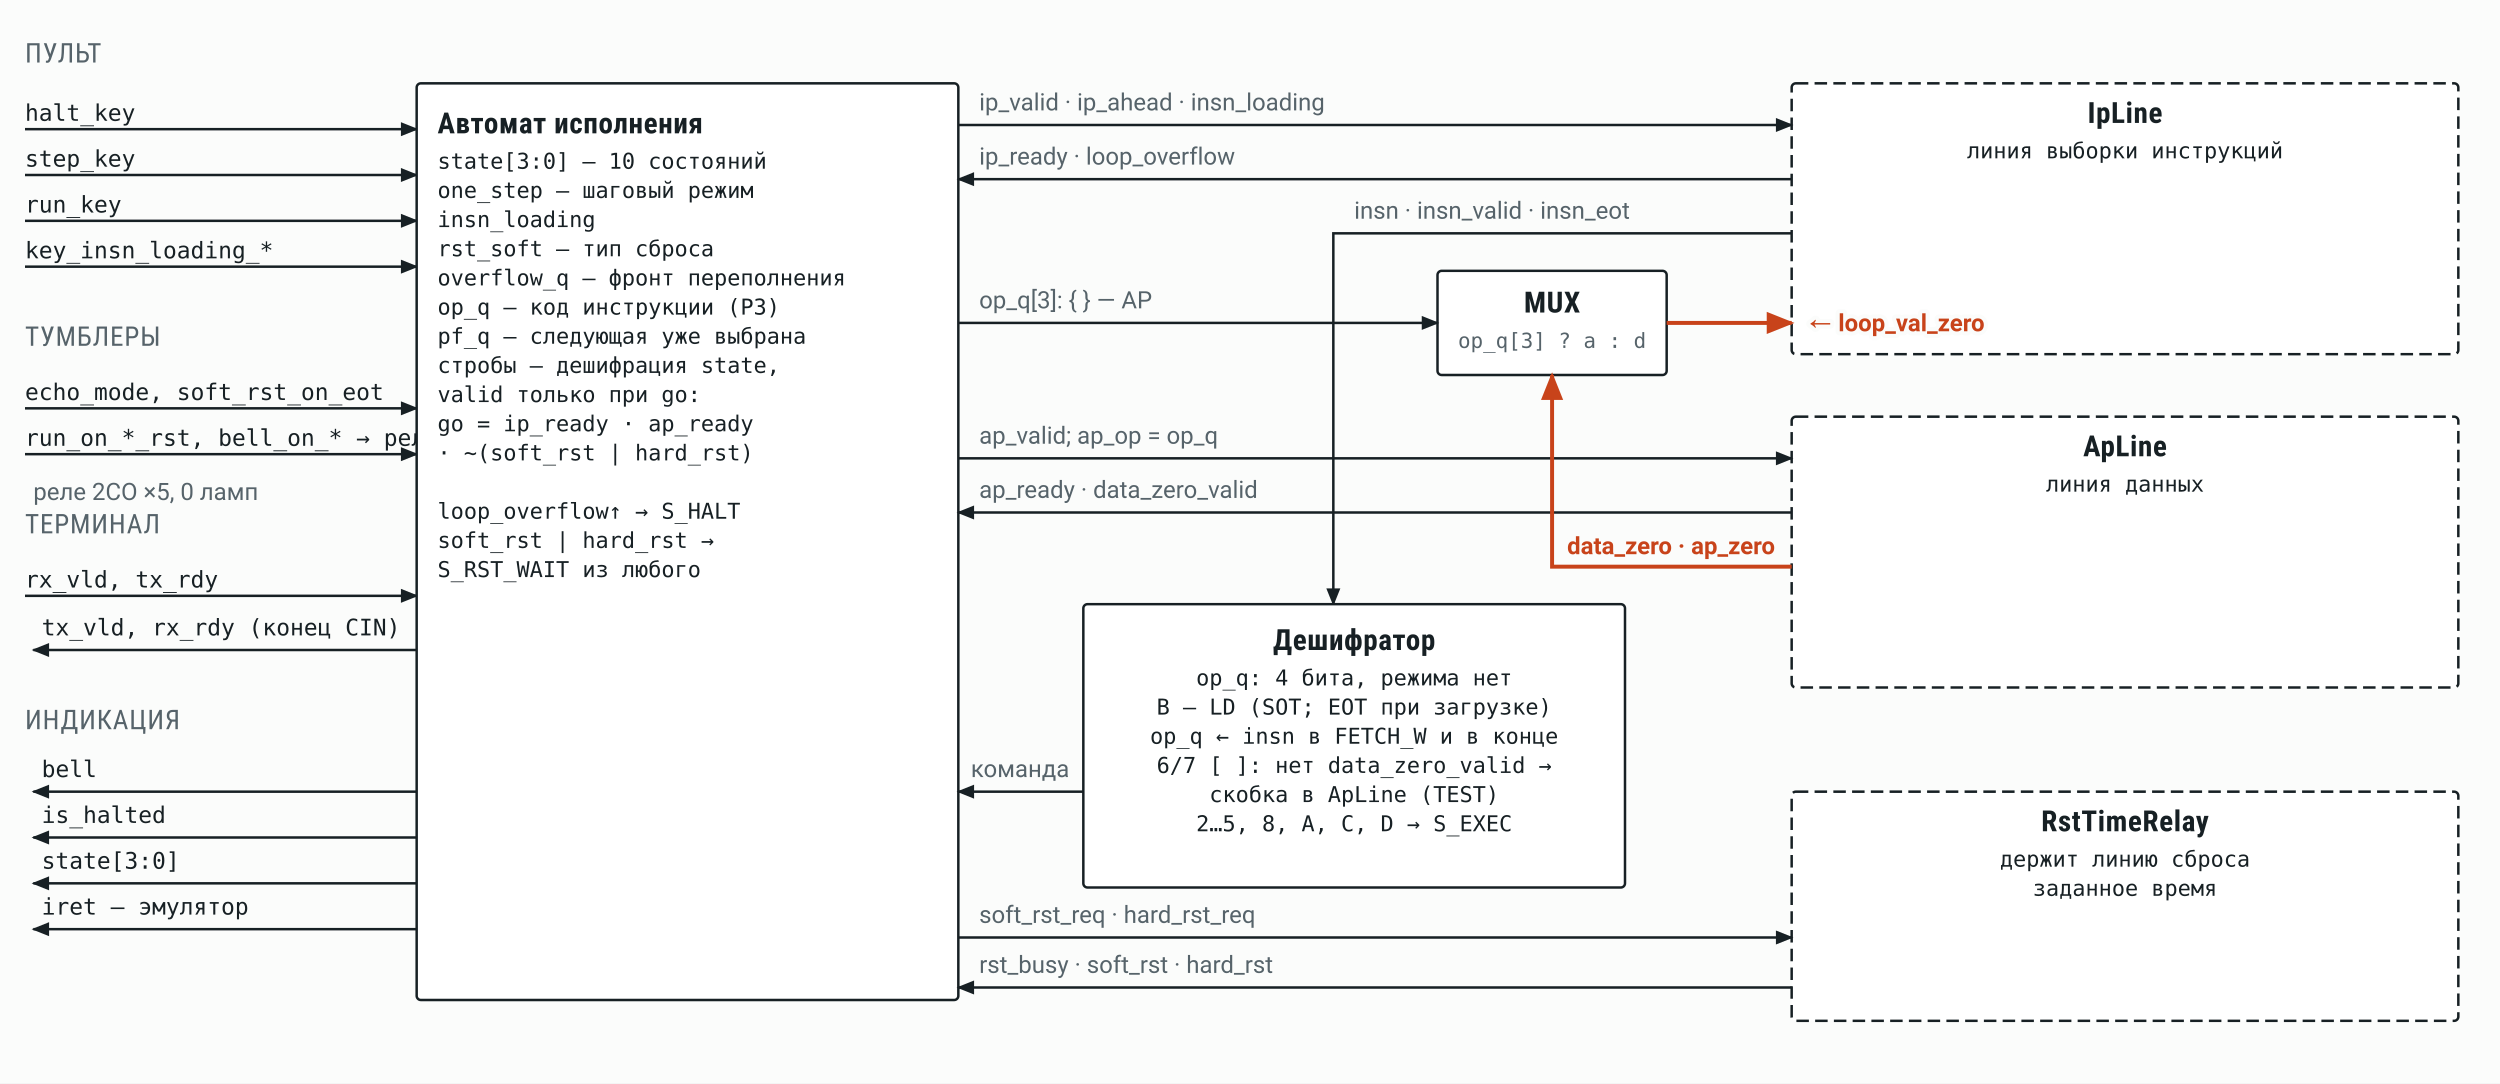
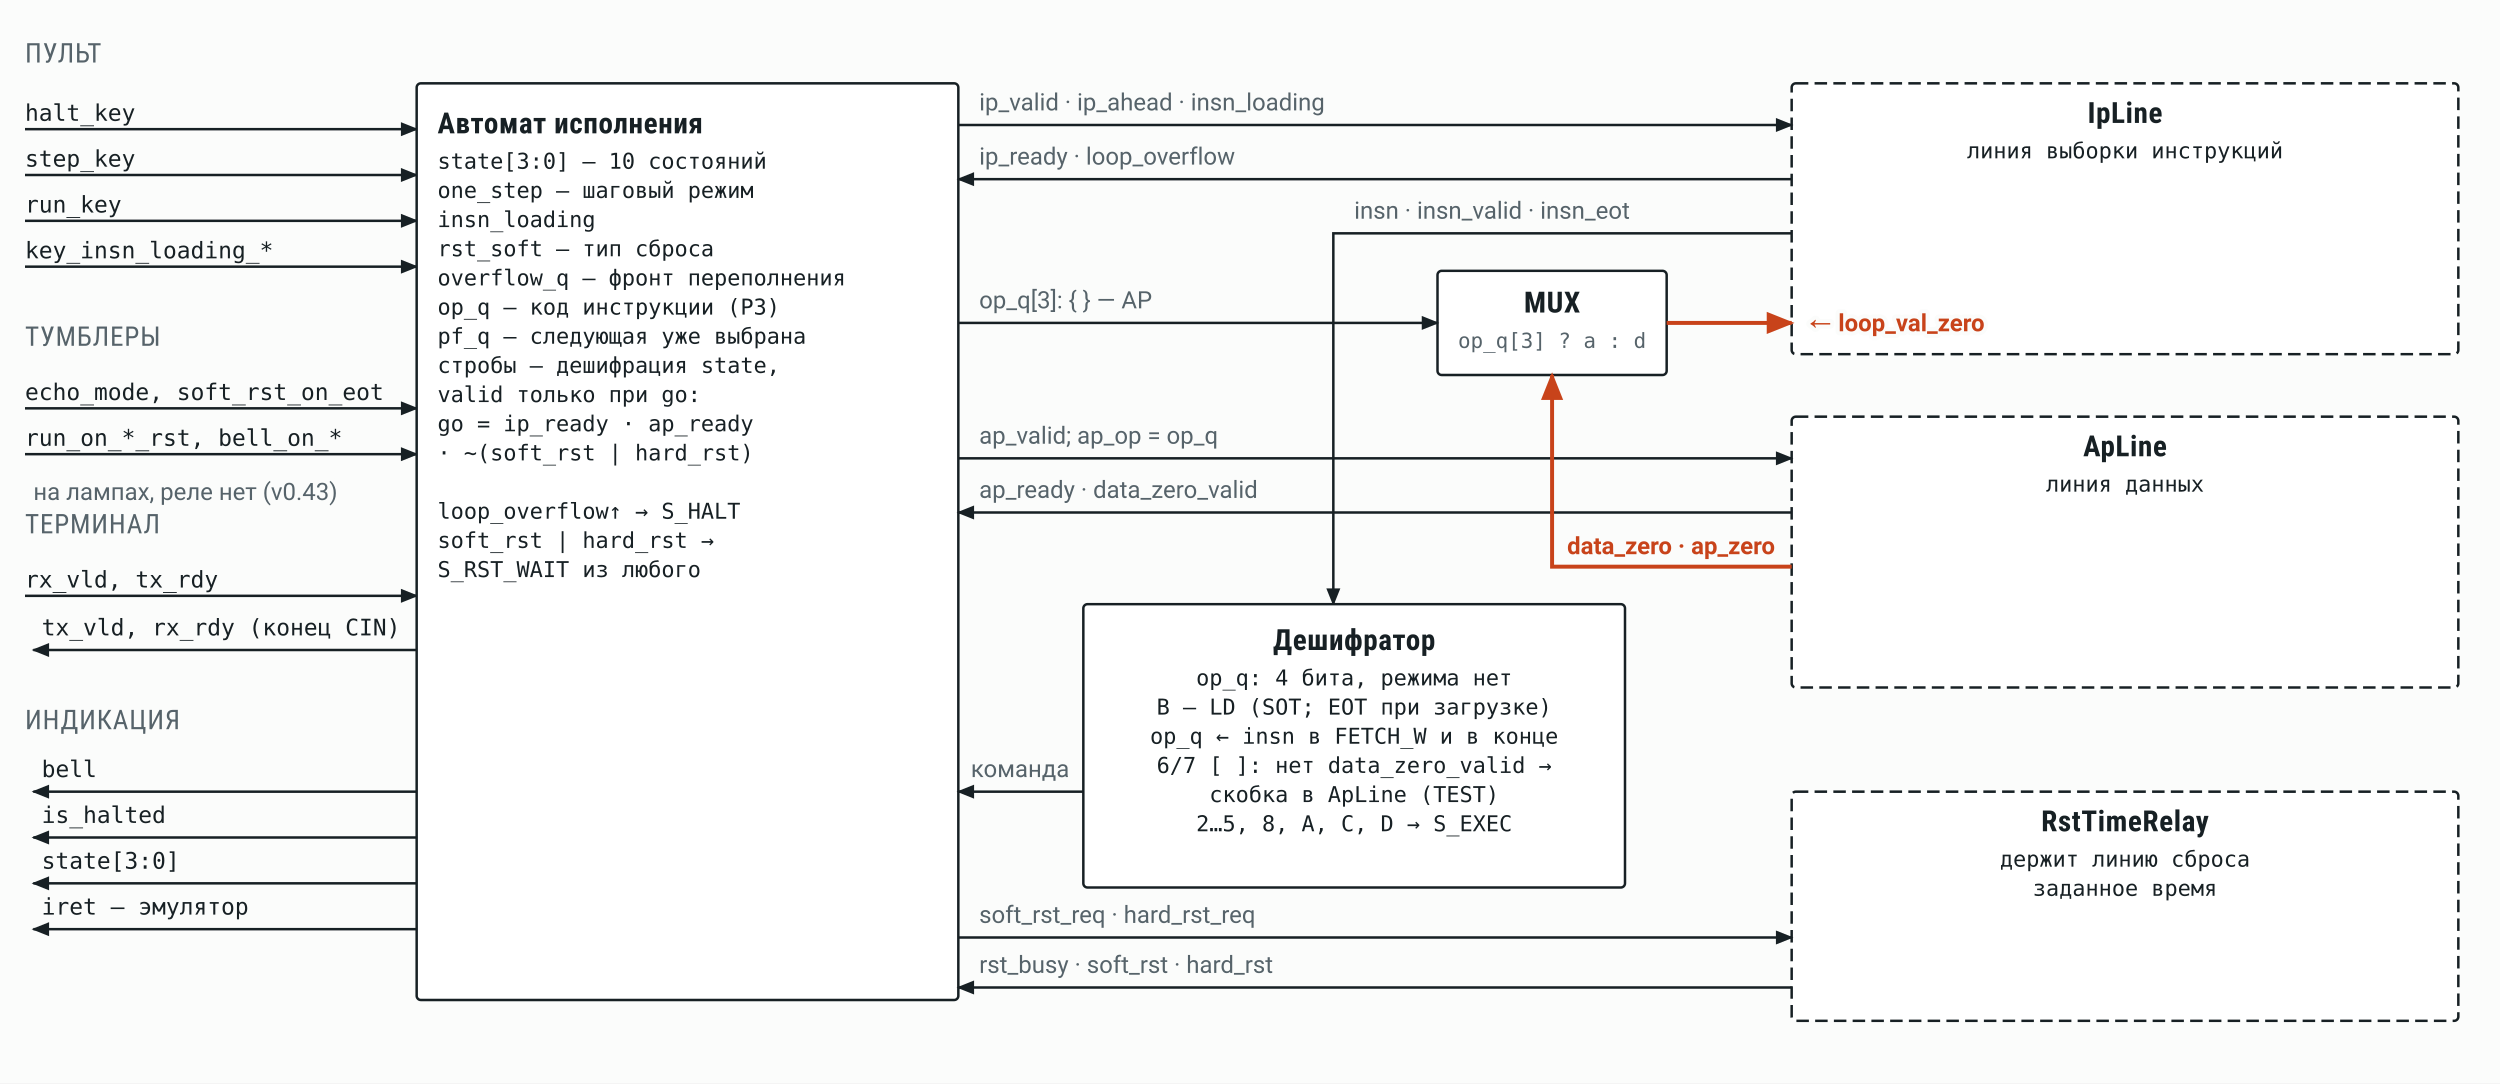
<svg xmlns="http://www.w3.org/2000/svg" viewBox="0 0 1200 520" width="1200" height="520" class="dg" role="img" aria-label="Управление машиной: автомат исполнения принимает команды пульта и терминала, дешифрует 4-битный опкод (ISA16) и раздаёт операции линии выборки, линии данных и реле времени сброса.">
  <style>
.dg { color: #172024; display: block; height: auto; color: #172024; }
.dg text { fill: currentColor; font-family: "PT Sans", "Segoe UI", Roboto, Helvetica, Arial, sans-serif; font-size: 11px; }
.dg .tt { font-family: "PT Sans Narrow", "Arial Narrow", "Roboto Condensed", Arial, sans-serif; font-weight: 700; font-size: 14px; letter-spacing: 0.02em; }
.dg .tm { font-family: "JetBrains Mono", "DejaVu Sans Mono", Consolas, "Liberation Mono", monospace; font-size: 10.5px; }
.dg .tl { fill: #56636a; font-size: 11.5px; }
.dg .tp { font-family: "JetBrains Mono", "DejaVu Sans Mono", Consolas, "Liberation Mono", monospace; font-size: 11px; }
.dg .tpi { font-family: "JetBrains Mono", "DejaVu Sans Mono", Consolas, "Liberation Mono", monospace; font-size: 10px; fill: #56636a; }
.dg .tn { fill: #56636a; font-size: 10.5px; }
.dg .tg { font-family: "JetBrains Mono", "DejaVu Sans Mono", Consolas, "Liberation Mono", monospace; font-size: 13px; font-weight: 700; }
.dg .ts { font-family: "JetBrains Mono", "DejaVu Sans Mono", Consolas, "Liberation Mono", monospace; font-size: 11.5px; font-weight: 600; }
.dg .tf { font-family: "PT Sans Narrow", "Arial Narrow", "Roboto Condensed", Arial, sans-serif; font-size: 13px; letter-spacing: 0.03em; fill: #56636a; }
.dg .tk { font-family: "PT Sans Narrow", "Arial Narrow", "Roboto Condensed", Arial, sans-serif; font-weight: 700; font-size: 14px; }
.dg .ti { font-family: "JetBrains Mono", "DejaVu Sans Mono", Consolas, "Liberation Mono", monospace; font-size: 8.5px; fill: #56636a; }
.dg .tnum { font-family: "JetBrains Mono", "DejaVu Sans Mono", Consolas, "Liberation Mono", monospace; font-size: 11px; font-weight: 700; fill: #c8431a; }
.dg .tacc { fill: #c8431a; font-weight: 700; font-size: 11.5px; }
.dg .blk { fill: #ffffff; stroke: currentColor; stroke-width: 1.2; }
.dg .blk-opt { fill: #ffffff; stroke: currentColor; stroke-width: 1.2; stroke-dasharray: 6 3; }
.dg .blk-acc { fill: rgba(200, 67, 26, 0.13); stroke: #c8431a; stroke-width: 1.6; }
.dg .frame { fill: none; stroke: #56636a; stroke-width: 1; stroke-dasharray: 2 4; }
.dg .w { fill: none; stroke: currentColor; stroke-width: 1.2; }
.dg .wd { fill: none; stroke: currentColor; stroke-width: 1.2; stroke-dasharray: 5 3; }
.dg .wacc { fill: none; stroke: #c8431a; stroke-width: 1.9; }
.dg .wbus { fill: none; stroke: currentColor; stroke-width: 3.2; }
.dg .wthin { fill: none; stroke: #56636a; stroke-width: 1; }
.dg .wv { fill: none; stroke: currentColor; stroke-width: 1.6; }
.dg .wvacc { fill: none; stroke: #c8431a; stroke-width: 2.1; }
.dg .grid { stroke: #c6cfcd; stroke-width: 1; }
.dg .ah { fill: currentColor; }
.dg .ahg { fill: #c8431a; }
.dg .ahw { fill: #a4126e; }
.dg .wwarn { fill: none; stroke: #a4126e; stroke-width: 1.8; stroke-dasharray: 6 3; }
.dg .twarn { fill: #a4126e; font-weight: 700; font-size: 11.5px; }
.dg .tl, .dg .tn, .dg .tacc, .dg .twarn { paint-order: stroke; stroke: #fbfcfb; stroke-width: 4px; stroke-linejoin: round; }
.dg .dot { fill: currentColor; }
.dg .dot-acc { fill: #c8431a; }
.dg .inv { fill: #ffffff; stroke: currentColor; stroke-width: 1.2; }
.dg .st { fill: #ffffff; stroke: currentColor; stroke-width: 1.3; }
.dg .st-acc { fill: rgba(200, 67, 26, 0.13); stroke: #c8431a; stroke-width: 1.9; }
.dg .st-dim { fill: #e3e9e8; stroke: #56636a; stroke-width: 1.1; stroke-dasharray: 4 3; }
.dg .anode { fill: #e3e9e8; stroke: #56636a; stroke-width: 1; }
.dg .kmain { fill: #ffffff; stroke: currentColor; stroke-width: 1.4; }
.dg .kga { fill: #ffffff; stroke: currentColor; stroke-width: 1.2; }
.dg .kgb { fill: #56636a; }
.dg .lit { fill: #c8431a; stroke: #c8431a; }
.dg .halo { fill: rgba(200, 67, 26, 0.13); }
.dg .tgt { fill: none; stroke: #c8431a; stroke-width: 1.3; stroke-dasharray: 3 3; }
.dg .seg { fill: #ffffff; stroke: currentColor; stroke-width: 1.1; }
.dg .seg-acc { fill: rgba(200, 67, 26, 0.13); stroke: #c8431a; stroke-width: 1.4; }
.dg .seg-off { fill: #e3e9e8; stroke: #56636a; stroke-width: 1; }
</style>
  <rect x="0" y="0" width="1200" height="520" fill="#fbfcfb" />
  <defs>
    <marker id="mc-a" viewBox="0 0 10 10" refX="9" refY="5" markerWidth="7" markerHeight="7" orient="auto-start-reverse">
      <path d="M0,1 L10,5 L0,9 z" fill="#172024" stroke="none" stroke-width="0" class="ah" />
    </marker>
    <marker id="mc-ag" viewBox="0 0 10 10" refX="9" refY="5" markerWidth="7" markerHeight="7" orient="auto-start-reverse">
      <path d="M0,1 L10,5 L0,9 z" fill="#c8431a" stroke="none" stroke-width="0" class="ahg" />
    </marker>
    <marker id="mc-aw" viewBox="0 0 10 10" refX="9" refY="5" markerWidth="7" markerHeight="7" orient="auto-start-reverse">
      <path d="M0,1 L10,5 L0,9 z" fill="#a4126e" stroke="none" stroke-width="0" class="ahw" />
    </marker>
  </defs>
  <g transform="translate(0,0)">
    <text x="12" y="30" fill="#56636a" font-size="11" font-family="sans-serif" class="tf" text-anchor="start">ПУЛЬТ</text>
    <text x="12" y="58" fill="#172024" font-size="11" font-family="sans-serif" class="tp" text-anchor="start">halt_key</text>
    <polyline points="12,62 200,62" fill="none" stroke="#172024" stroke-width="1.2" class="w" marker-end="url(#mc-a)" />
    <text x="12" y="80" fill="#172024" font-size="11" font-family="sans-serif" class="tp" text-anchor="start">step_key</text>
    <polyline points="12,84 200,84" fill="none" stroke="#172024" stroke-width="1.2" class="w" marker-end="url(#mc-a)" />
    <text x="12" y="102" fill="#172024" font-size="11" font-family="sans-serif" class="tp" text-anchor="start">run_key</text>
    <polyline points="12,106 200,106" fill="none" stroke="#172024" stroke-width="1.2" class="w" marker-end="url(#mc-a)" />
    <text x="12" y="124" fill="#172024" font-size="11" font-family="sans-serif" class="tp" text-anchor="start">key_insn_loading_*</text>
    <polyline points="12,128 200,128" fill="none" stroke="#172024" stroke-width="1.2" class="w" marker-end="url(#mc-a)" />
    <text x="12" y="166" fill="#56636a" font-size="11" font-family="sans-serif" class="tf" text-anchor="start">ТУМБЛЕРЫ</text>
    <text x="12" y="192" fill="#172024" font-size="11" font-family="sans-serif" class="tp" text-anchor="start">echo_mode, soft_rst_on_eot</text>
    <polyline points="12,196 200,196" fill="none" stroke="#172024" stroke-width="1.2" class="w" marker-end="url(#mc-a)" />
-     <text x="12" y="214" fill="#172024" font-size="11" font-family="sans-serif" class="tp" text-anchor="start">run_on_*_rst, bell_on_* → реле</text>
+     <text x="12" y="214" fill="#172024" font-size="11" font-family="sans-serif" class="tp" text-anchor="start">run_on_*_rst, bell_on_*</text>
    <polyline points="12,218 200,218" fill="none" stroke="#172024" stroke-width="1.2" class="w" marker-end="url(#mc-a)" />
-     <text x="16" y="240" fill="#56636a" font-size="11" font-family="sans-serif" class="tl" text-anchor="start">реле 2CO ×5, 0 ламп</text>
+     <text x="16" y="240" fill="#56636a" font-size="11" font-family="sans-serif" class="tl" text-anchor="start">на лампах, реле нет (v0.43)</text>
    <text x="12" y="256" fill="#56636a" font-size="11" font-family="sans-serif" class="tf" text-anchor="start">ТЕРМИНАЛ</text>
    <text x="12" y="282" fill="#172024" font-size="11" font-family="sans-serif" class="tp" text-anchor="start">rx_vld, tx_rdy</text>
    <polyline points="12,286 200,286" fill="none" stroke="#172024" stroke-width="1.2" class="w" marker-end="url(#mc-a)" />
    <polyline points="200,312 16,312" fill="none" stroke="#172024" stroke-width="1.2" class="w" marker-end="url(#mc-a)" />
    <text x="20" y="305" fill="#172024" font-size="11" font-family="sans-serif" class="tp" text-anchor="start">tx_vld, rx_rdy (конец CIN)</text>
    <text x="12" y="350" fill="#56636a" font-size="11" font-family="sans-serif" class="tf" text-anchor="start">ИНДИКАЦИЯ</text>
    <polyline points="200,380 16,380" fill="none" stroke="#172024" stroke-width="1.2" class="w" marker-end="url(#mc-a)" />
    <text x="20" y="373" fill="#172024" font-size="11" font-family="sans-serif" class="tp" text-anchor="start">bell</text>
    <polyline points="200,402 16,402" fill="none" stroke="#172024" stroke-width="1.2" class="w" marker-end="url(#mc-a)" />
    <text x="20" y="395" fill="#172024" font-size="11" font-family="sans-serif" class="tp" text-anchor="start">is_halted</text>
    <polyline points="200,424 16,424" fill="none" stroke="#172024" stroke-width="1.2" class="w" marker-end="url(#mc-a)" />
    <text x="20" y="417" fill="#172024" font-size="11" font-family="sans-serif" class="tp" text-anchor="start">state[3:0]</text>
    <polyline points="200,446 16,446" fill="none" stroke="#172024" stroke-width="1.2" class="w" marker-end="url(#mc-a)" />
    <text x="20" y="439" fill="#172024" font-size="11" font-family="sans-serif" class="tp" text-anchor="start">iret — эмулятор</text>
    <rect x="200" y="40" width="260" height="440" rx="2" fill="#ffffff" stroke="#172024" stroke-width="1.2" class="blk" />
    <text x="210" y="64" fill="#172024" font-size="14" font-family="sans-serif" class="tt" text-anchor="start">Автомат исполнения</text>
    <text x="210" y="81" fill="#172024" font-size="11" font-family="sans-serif" class="tm" text-anchor="start">state[3:0] — 10 состояний</text>
    <text x="210" y="95" fill="#172024" font-size="11" font-family="sans-serif" class="tm" text-anchor="start">one_step — шаговый режим</text>
    <text x="210" y="109" fill="#172024" font-size="11" font-family="sans-serif" class="tm" text-anchor="start">insn_loading</text>
    <text x="210" y="123" fill="#172024" font-size="11" font-family="sans-serif" class="tm" text-anchor="start">rst_soft — тип сброса</text>
    <text x="210" y="137" fill="#172024" font-size="11" font-family="sans-serif" class="tm" text-anchor="start">overflow_q — фронт переполнения</text>
    <text x="210" y="151" fill="#172024" font-size="11" font-family="sans-serif" class="tm" text-anchor="start">op_q — код инструкции (P3)</text>
    <text x="210" y="165" fill="#172024" font-size="11" font-family="sans-serif" class="tm" text-anchor="start">pf_q — следующая уже выбрана</text>
    <text x="210" y="179" fill="#172024" font-size="11" font-family="sans-serif" class="tm" text-anchor="start">стробы — дешифрация state,</text>
    <text x="210" y="193" fill="#172024" font-size="11" font-family="sans-serif" class="tm" text-anchor="start">valid только при go:</text>
    <text x="210" y="207" fill="#172024" font-size="11" font-family="sans-serif" class="tm" text-anchor="start">go = ip_ready · ap_ready</text>
    <text x="210" y="221" fill="#172024" font-size="11" font-family="sans-serif" class="tm" text-anchor="start">      · ~(soft_rst | hard_rst)</text>
    <text x="210" y="235" fill="#172024" font-size="11" font-family="sans-serif" class="tm" text-anchor="start" />
    <text x="210" y="249" fill="#172024" font-size="11" font-family="sans-serif" class="tm" text-anchor="start">loop_overflow↑ → S_HALT</text>
    <text x="210" y="263" fill="#172024" font-size="11" font-family="sans-serif" class="tm" text-anchor="start">soft_rst | hard_rst →</text>
    <text x="210" y="277" fill="#172024" font-size="11" font-family="sans-serif" class="tm" text-anchor="start">S_RST_WAIT из любого</text>
    <rect x="860" y="40" width="320" height="130" rx="2" fill="#ffffff" stroke="#172024" stroke-width="1.2" class="blk-opt" />
    <text x="1020" y="59" fill="#172024" font-size="14" font-family="sans-serif" class="tt" text-anchor="middle">IpLine</text>
    <text x="1020" y="76" fill="#172024" font-size="11" font-family="sans-serif" class="tm" text-anchor="middle">линия выборки инструкций</text>
    <polyline points="460,60 860,60" fill="none" stroke="#172024" stroke-width="1.2" class="w" marker-end="url(#mc-a)" />
    <text x="470" y="53" fill="#56636a" font-size="11" font-family="sans-serif" class="tl" text-anchor="start">ip_valid · ip_ahead · insn_loading</text>
    <polyline points="860,86 460,86" fill="none" stroke="#172024" stroke-width="1.2" class="w" marker-end="url(#mc-a)" />
    <text x="470" y="79" fill="#56636a" font-size="11" font-family="sans-serif" class="tl" text-anchor="start">ip_ready · loop_overflow</text>
    <polyline points="860,112 640,112 640,290" fill="none" stroke="#172024" stroke-width="1.2" class="w" marker-end="url(#mc-a)" />
    <text x="650" y="105" fill="#56636a" font-size="11" font-family="sans-serif" class="tl" text-anchor="start">insn · insn_valid · insn_eot</text>
    <rect x="690" y="130" width="110" height="50" rx="2" fill="#ffffff" stroke="#172024" stroke-width="1.2" class="blk" />
    <text x="745" y="150" fill="#172024" font-size="14" font-family="sans-serif" class="tt" text-anchor="middle">MUX</text>
    <text x="745" y="167" fill="#56636a" font-size="10" font-family="sans-serif" class="tpi" text-anchor="middle">op_q[3] ? a : d</text>
    <polyline points="460,155 690,155" fill="none" stroke="#172024" stroke-width="1.2" class="w" marker-end="url(#mc-a)" />
    <text x="470" y="148" fill="#56636a" font-size="11" font-family="sans-serif" class="tl" text-anchor="start">op_q[3]: { } — AP</text>
    <polyline points="800,155 860,155" fill="none" stroke="#c8431a" stroke-width="1.9" class="wacc" marker-end="url(#mc-ag)" />
    <text x="868" y="159" fill="#c8431a" font-size="11" font-family="sans-serif" class="tacc" text-anchor="start">← loop_val_zero</text>
    <rect x="860" y="200" width="320" height="130" rx="2" fill="#ffffff" stroke="#172024" stroke-width="1.2" class="blk-opt" />
    <text x="1020" y="219" fill="#172024" font-size="14" font-family="sans-serif" class="tt" text-anchor="middle">ApLine</text>
    <text x="1020" y="236" fill="#172024" font-size="11" font-family="sans-serif" class="tm" text-anchor="middle">линия данных</text>
    <polyline points="460,220 860,220" fill="none" stroke="#172024" stroke-width="1.2" class="w" marker-end="url(#mc-a)" />
    <text x="470" y="213" fill="#56636a" font-size="11" font-family="sans-serif" class="tl" text-anchor="start">ap_valid; ap_op = op_q</text>
    <polyline points="860,246 460,246" fill="none" stroke="#172024" stroke-width="1.2" class="w" marker-end="url(#mc-a)" />
    <text x="470" y="239" fill="#56636a" font-size="11" font-family="sans-serif" class="tl" text-anchor="start">ap_ready · data_zero_valid</text>
    <polyline points="860,272 745,272 745,180" fill="none" stroke="#c8431a" stroke-width="1.9" class="wacc" marker-end="url(#mc-ag)" />
    <text x="852" y="266" fill="#c8431a" font-size="11" font-family="sans-serif" class="tacc" text-anchor="end">data_zero · ap_zero</text>
    <rect x="520" y="290" width="260" height="136" rx="2" fill="#ffffff" stroke="#172024" stroke-width="1.2" class="blk" />
    <text x="650" y="312" fill="#172024" font-size="14" font-family="sans-serif" class="tt" text-anchor="middle">Дешифратор</text>
    <text x="650" y="329" fill="#172024" font-size="11" font-family="sans-serif" class="tm" text-anchor="middle">op_q: 4 бита, режима нет</text>
    <text x="650" y="343" fill="#172024" font-size="11" font-family="sans-serif" class="tm" text-anchor="middle">B — LD (SOT; EOT при загрузке)</text>
    <text x="650" y="357" fill="#172024" font-size="11" font-family="sans-serif" class="tm" text-anchor="middle">op_q ← insn в FETCH_W и в конце</text>
    <text x="650" y="371" fill="#172024" font-size="11" font-family="sans-serif" class="tm" text-anchor="middle">6/7 [ ]: нет data_zero_valid →</text>
    <text x="650" y="385" fill="#172024" font-size="11" font-family="sans-serif" class="tm" text-anchor="middle">скобка в ApLine (TEST)</text>
    <text x="650" y="399" fill="#172024" font-size="11" font-family="sans-serif" class="tm" text-anchor="middle">2…5, 8, A, C, D → S_EXEC</text>
    <polyline points="520,380 460,380" fill="none" stroke="#172024" stroke-width="1.2" class="w" marker-end="url(#mc-a)" />
    <text x="466" y="373" fill="#56636a" font-size="11" font-family="sans-serif" class="tl" text-anchor="start">команда</text>
    <rect x="860" y="380" width="320" height="110" rx="2" fill="#ffffff" stroke="#172024" stroke-width="1.2" class="blk-opt" />
    <text x="1020" y="399" fill="#172024" font-size="14" font-family="sans-serif" class="tt" text-anchor="middle">RstTimeRelay</text>
    <text x="1020" y="416" fill="#172024" font-size="11" font-family="sans-serif" class="tm" text-anchor="middle">держит линию сброса</text>
    <text x="1020" y="430" fill="#172024" font-size="11" font-family="sans-serif" class="tm" text-anchor="middle">заданное время</text>
    <polyline points="460,450 860,450" fill="none" stroke="#172024" stroke-width="1.2" class="w" marker-end="url(#mc-a)" />
    <text x="470" y="443" fill="#56636a" font-size="11" font-family="sans-serif" class="tl" text-anchor="start">soft_rst_req · hard_rst_req</text>
    <polyline points="860,474 460,474" fill="none" stroke="#172024" stroke-width="1.2" class="w" marker-end="url(#mc-a)" />
    <text x="470" y="467" fill="#56636a" font-size="11" font-family="sans-serif" class="tl" text-anchor="start">rst_busy · soft_rst · hard_rst</text>
  </g>
</svg>
